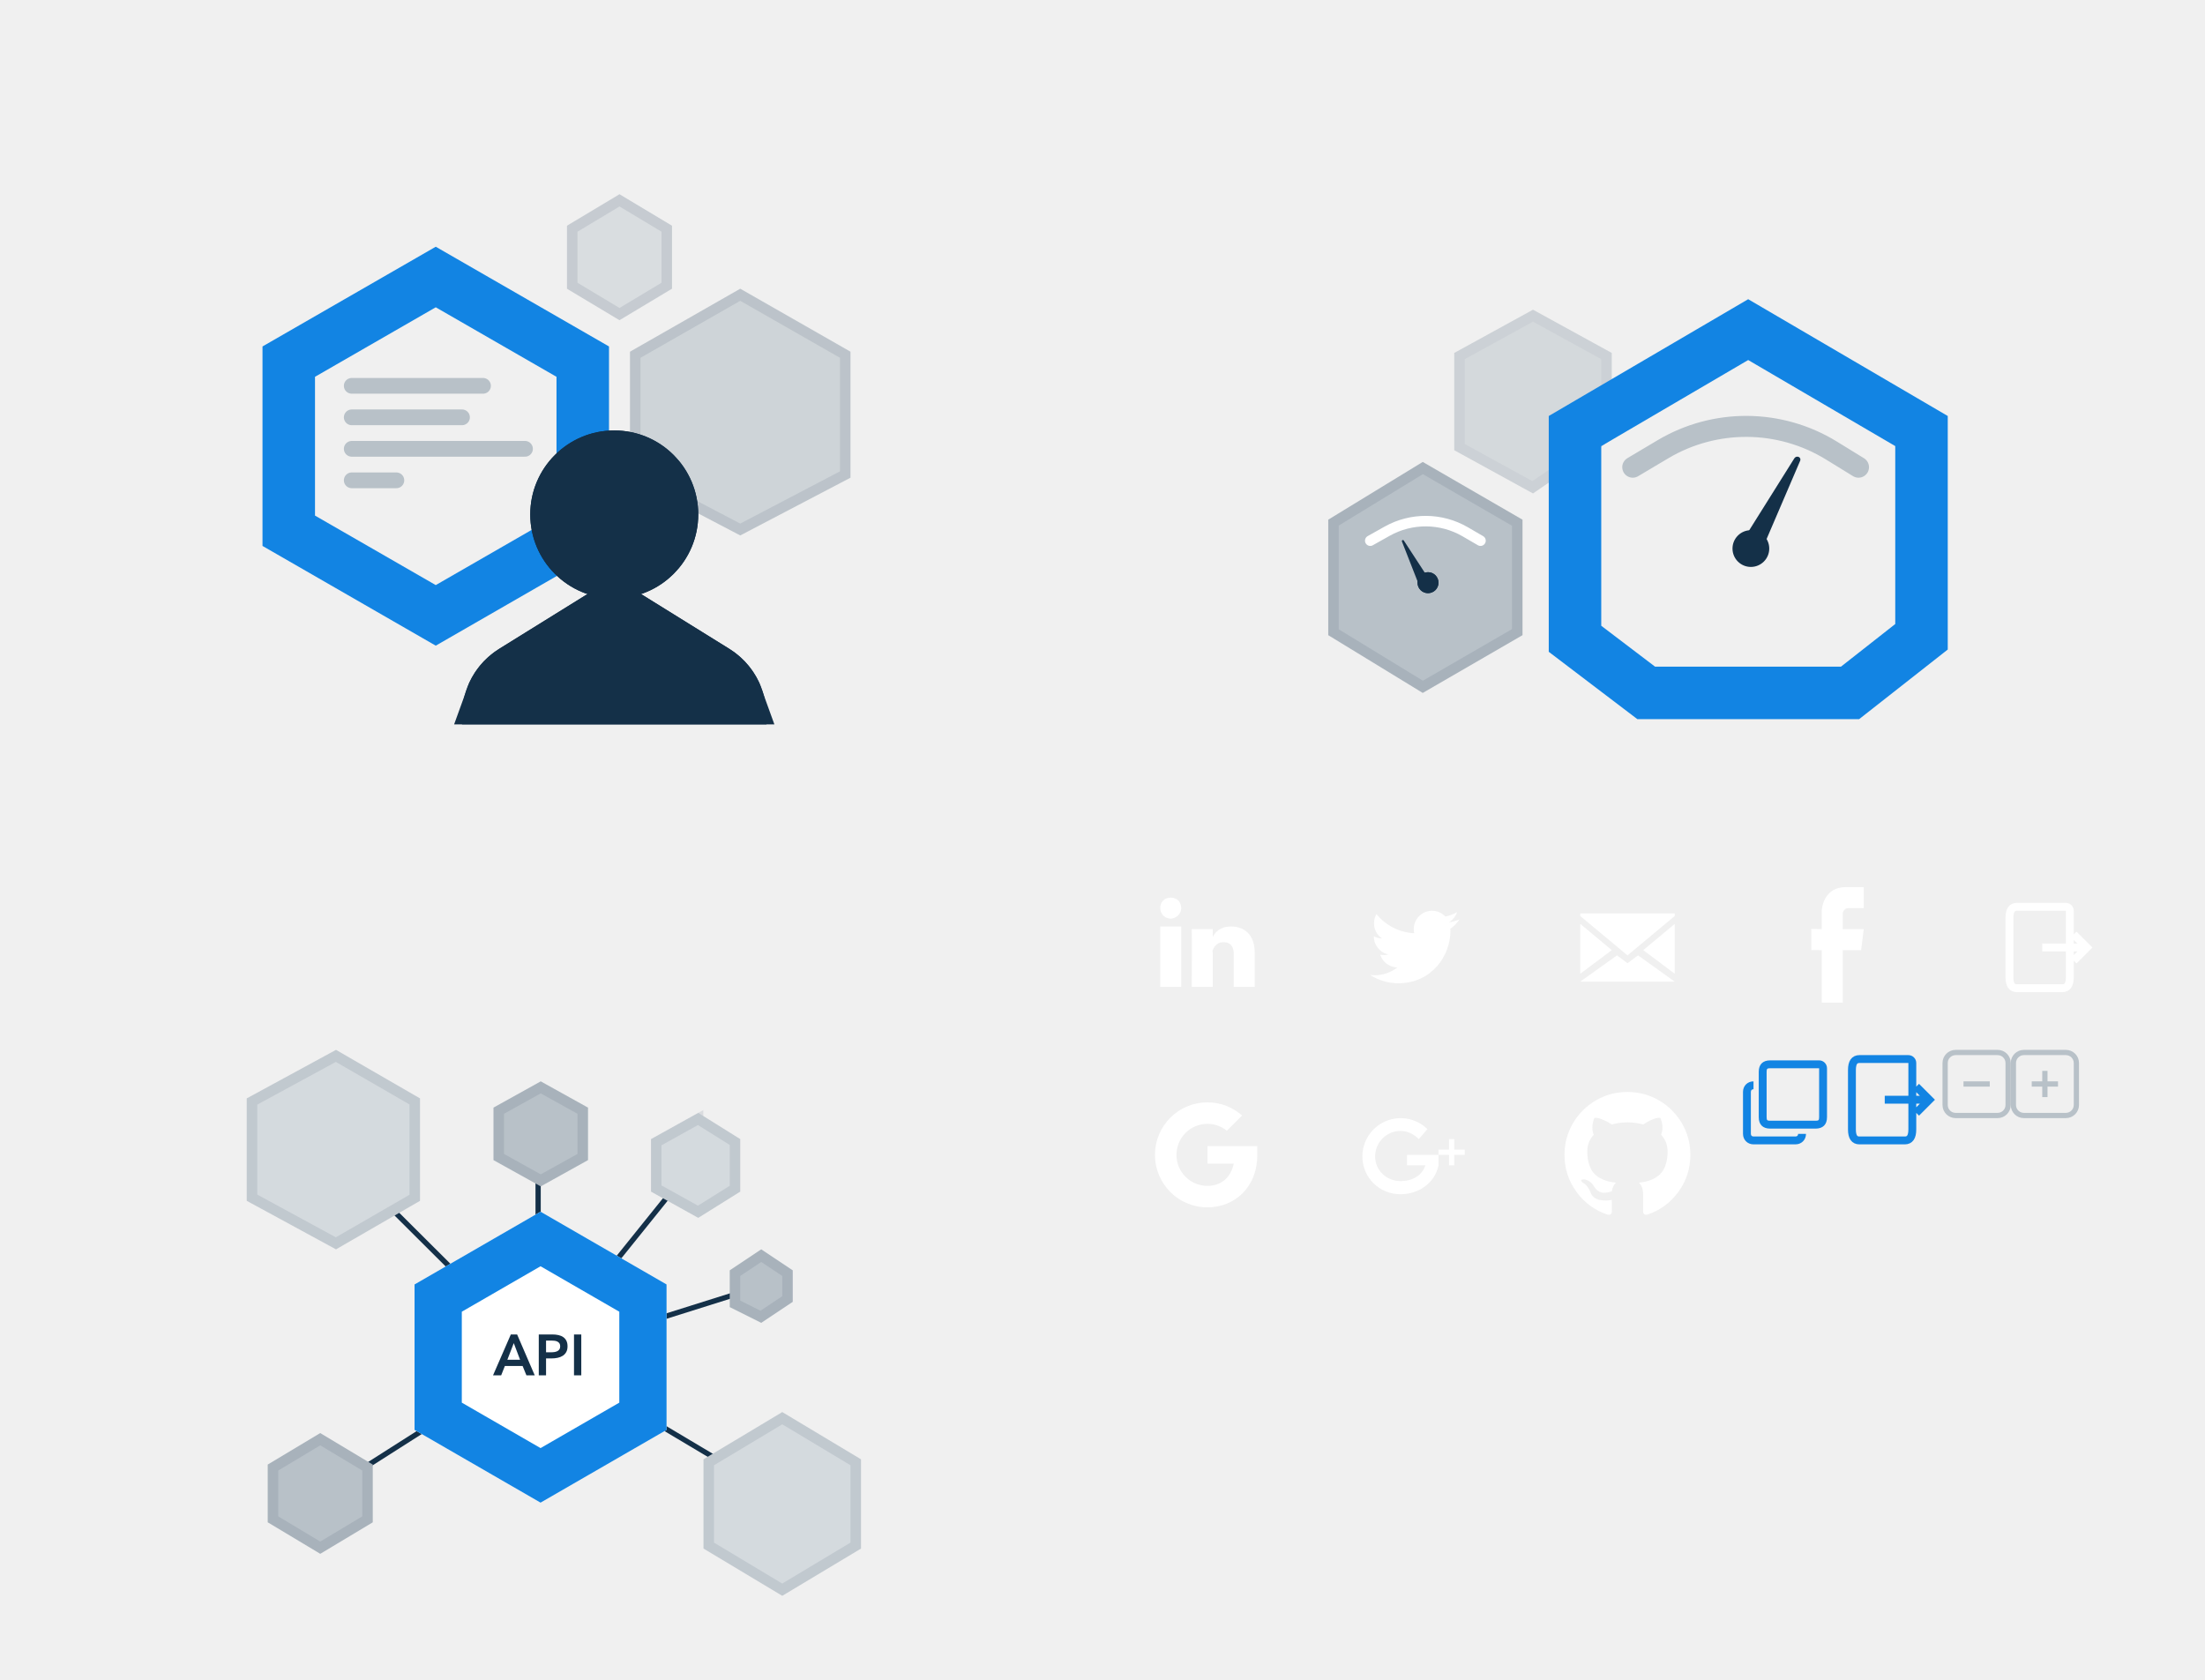
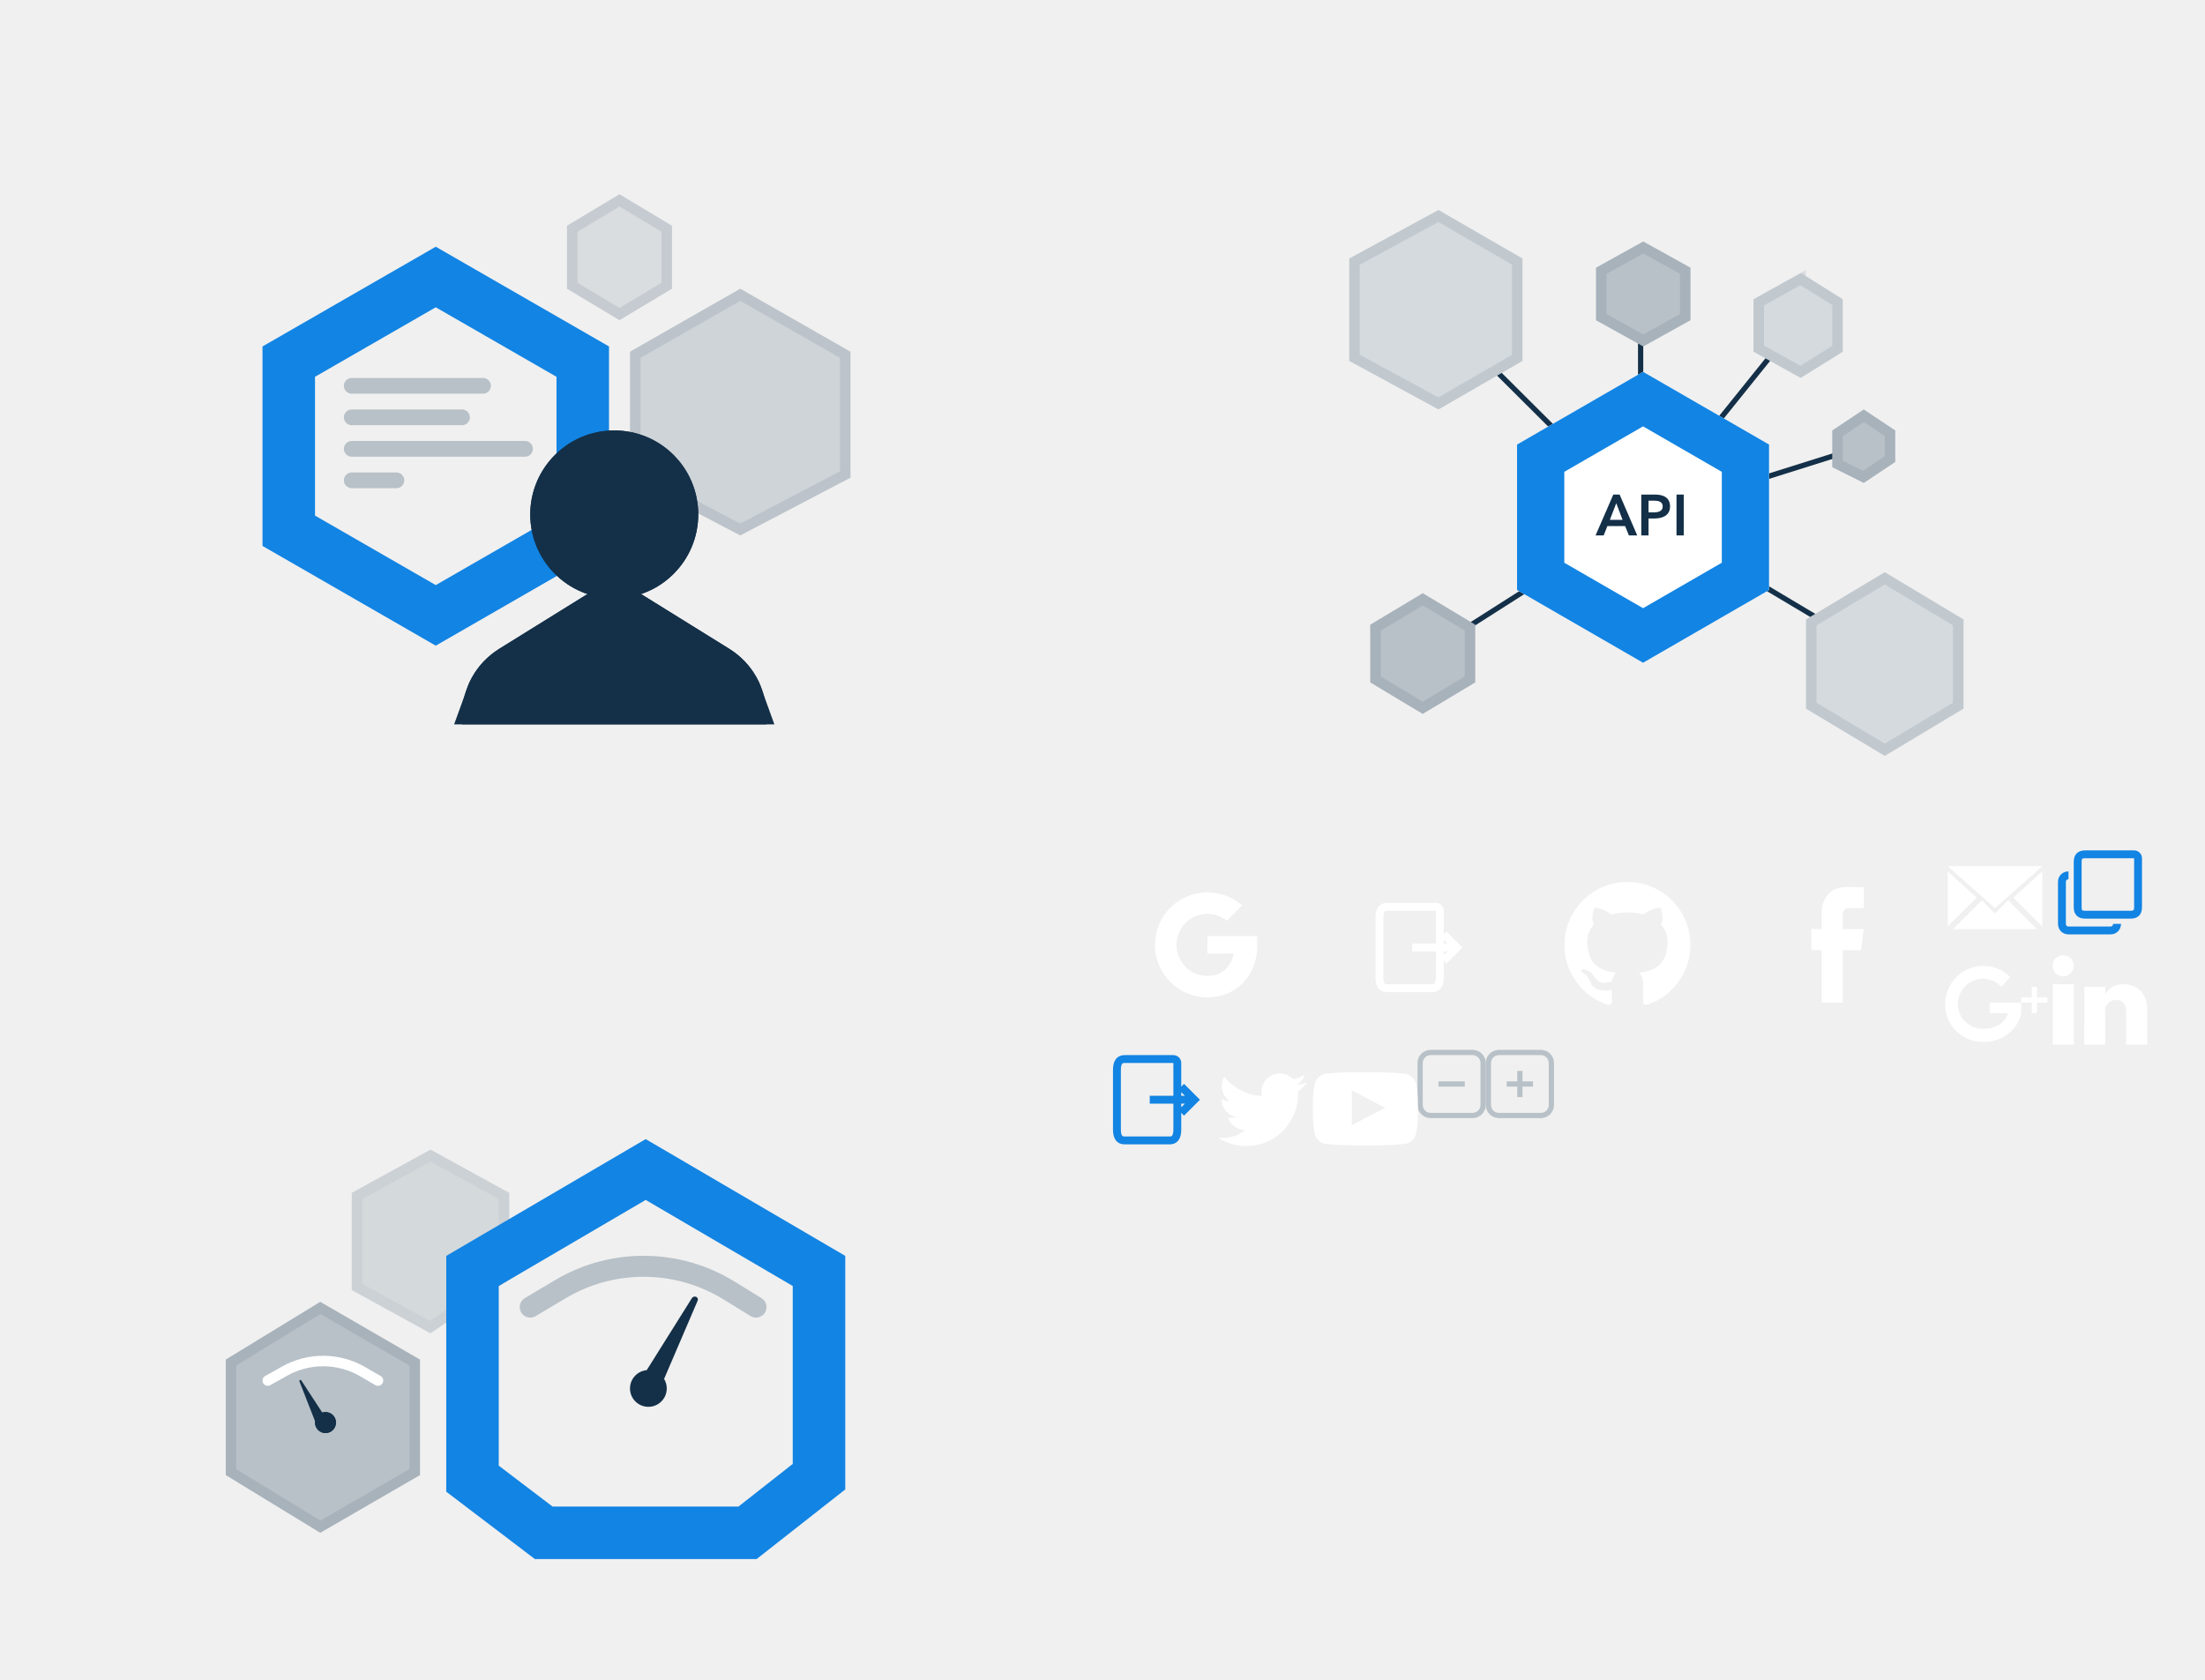
<svg xmlns="http://www.w3.org/2000/svg" xmlns:xlink="http://www.w3.org/1999/xlink" width="420" height="320" viewBox="0 0 420 320">
  <svg width="210" height="160" viewBox="0 0 210 160" id="admin-console">
    <defs>
      <path id="aa" d="M68 0l10 6v12l-10 6-10-6V6z" />
      <path id="ab" d="M91 18l21 12v24L91 65 70 54V30z" />
      <path id="ac" d="M70.164 74.964L88.91 86.6A15 15 0 0 1 96 99.344V101H38v-1.656A15 15 0 0 1 45.09 86.6l18.746-11.636a6 6 0 0 1 6.328 0z" />
      <path id="ad" d="M67 77c8.837 0 16-7.163 16-16s-7.163-16-16-16-16 7.163-16 16 7.163 16 16 16z" />
    </defs>
    <g fill="none" fill-rule="evenodd">
      <path stroke="#1284E3" stroke-width="10" d="M83 52.77L55 68.89v32.22l28 16.12 28-16.12V68.89L83 52.77z" />
      <g transform="translate(50 37)">
        <use fill="#B8C1C8" fill-opacity=".4" xlink:href="#aa" />
        <path stroke="#143048" stroke-opacity=".1" stroke-width="2" d="M68 1.166l-9 5.4v10.868l9 5.4 9-5.4V6.566l-9-5.4z" />
      </g>
      <g transform="translate(50 37)">
        <use fill="#B8C1C8" fill-opacity=".6" xlink:href="#ab" />
        <path stroke="#143048" stroke-opacity=".1" stroke-width="2" d="M91 19.152L71 30.58v22.815L91 63.87l20-10.476V30.58L91 19.152z" />
      </g>
      <g transform="translate(50 37)">
        <use fill="#143048" xlink:href="#ac" />
        <path stroke="#143048" stroke-width="10" d="M43.576 96h46.848a10 10 0 0 0-4.15-5.152L67.527 79.212a1 1 0 0 0-1.054 0L47.726 90.848A10 10 0 0 0 43.576 96z" />
      </g>
      <g transform="translate(50 37)">
        <use fill="#143048" xlink:href="#ad" />
        <path stroke="#143048" stroke-width="10" d="M67 72c6.075 0 11-4.925 11-11s-4.925-11-11-11-11 4.925-11 11 4.925 11 11 11z" />
      </g>
      <path d="M67 73.5h25m-25 6h21m-21 12h8.5m-8.5-6h33" stroke="#B8C1C8" stroke-linecap="round" stroke-width="3" />
    </g>
  </svg>
-   <svg width="210" height="160" viewBox="0 0 210 160" id="api-console" y="160">
+   <svg width="210" height="160" viewBox="0 0 210 160" id="api-console" x="210">
    <defs>
      <path id="ba" d="M55.963 30.829l24 13.856v27.713l-24 13.856-24-13.856V44.685z" />
      <path id="bb" d="M17 0l16 9.243v19.514L17 38 0 28.757V9.243z" />
      <path id="bc" d="M102 69l15 9v17l-15 9-15-9V78z" />
      <path id="bd" d="M14 73l10 6v11l-10 6-10-6V79z" />
      <path id="be" d="M56 6l9 5v10l-9 5-9-5V11z" />
      <path id="bf" d="M86 12l8 5v10l-8 5-9-5V17z" />
      <path id="bg" d="M98 38l6 4v6l-6 4-6-3v-7z" />
    </defs>
    <g fill="none" fill-rule="evenodd">
      <path stroke="#143048" stroke-linecap="square" d="M61.172 124.798l41.557-26.465m.001 0l42.745-13.457M103 98l47 28m-47.5-28V53m.23 45.333l-39.975-39.84m39.975 39.84l29.288-36.413" />
      <g transform="translate(47 40)">
        <use fill="#FFF" xlink:href="#ba" />
        <path stroke="#1284E3" stroke-width="9" d="M55.963 36.025l-19.5 11.258V69.8l19.5 11.258 19.5-11.258V47.283l-19.5-11.258z" />
      </g>
      <g transform="translate(47 40)">
        <use fill="#D4DADE" xlink:href="#bb" />
        <path stroke="#143048" stroke-opacity=".1" stroke-width="2" d="M16.985 1.146L1 9.838v18.324l15.985 8.692L32 28.18V9.82L16.985 1.146z" />
      </g>
      <g transform="translate(47 40)">
        <use fill="#D4DADE" xlink:href="#bc" />
        <path stroke="#143048" stroke-opacity=".1" stroke-width="2" d="M102 70.166l-14 8.4v15.868l14 8.4 14-8.4V78.566l-14-8.4z" />
      </g>
      <g transform="translate(47 40)">
        <use fill="#B8C1C8" xlink:href="#bd" />
        <path stroke="#143048" stroke-opacity=".1" stroke-width="2" d="M14 74.166l-9 5.4v9.868l9 5.4 9-5.4v-9.868l-9-5.4z" />
      </g>
      <g transform="translate(47 40)">
        <use fill="#B8C1C8" xlink:href="#be" />
        <path stroke="#143048" stroke-opacity=".1" stroke-width="2" d="M56 7.144l-8 4.444v8.824l8 4.444 8-4.444v-8.824l-8-4.444z" />
      </g>
      <g transform="translate(47 40)">
        <use fill="#D4DADE" xlink:href="#bf" />
        <path stroke="#143048" stroke-opacity=".1" stroke-width="2" d="M85.97 13.16L78 17.589v8.824l7.97 4.427L93 26.446v-8.892l-7.03-4.393z" />
      </g>
      <g transform="translate(47 40)">
        <use fill="#B8C1C8" xlink:href="#bg" />
        <path stroke="#143048" stroke-opacity=".1" stroke-width="2" d="M98 39.202l-5 3.333v5.847l4.928 2.464L103 47.465v-4.93l-5-3.333z" />
      </g>
      <path fill="#143048" d="M97.3 94.212h1.199l3.355 7.788h-1.584l-.726-1.782h-3.377L95.463 102h-1.551l3.388-7.788zm1.76 4.818l-1.199-3.168-1.221 3.168h2.42zm3.564-4.818h2.541c.447 0 .85.04 1.21.121.36.08.667.213.924.396.257.183.455.418.594.704.14.286.209.63.209 1.034 0 .433-.08.796-.242 1.089-.161.293-.38.53-.654.71a2.87 2.87 0 0 1-.963.39c-.367.08-.755.121-1.166.121h-1.067V102h-1.386v-7.788zm2.354 3.399c.227 0 .444-.016.649-.05.205-.033.389-.091.55-.176.161-.084.29-.2.385-.346.095-.147.143-.337.143-.572 0-.227-.048-.412-.143-.555a.988.988 0 0 0-.38-.336 1.625 1.625 0 0 0-.538-.16 4.92 4.92 0 0 0-.622-.038h-1.012v2.233h.968zm4.356-3.399h1.386V102h-1.386v-7.788z" />
    </g>
  </svg>
-   <svg width="13" height="13" viewBox="0 0 13 13" id="close" x="370" y="200">
+   <svg width="13" height="13" viewBox="0 0 13 13" id="close" x="270" y="200">
    <g fill="none" fill-rule="evenodd" stroke="#B8C1C8">
      <rect width="12" height="12" x=".5" y=".5" rx="2" />
      <path d="M4 6.5h5" />
    </g>
  </svg>
-   <svg width="20" height="20" viewBox="0 0 20 20" id="copy" x="330" y="200">
+   <svg width="20" height="20" viewBox="0 0 20 20" id="copy" x="390" y="160">
    <g fill="#1284E3">
      <path d="M4 6v1.5c-.312 0-.5.188-.5.5v8c0 .312.188.5.5.5h8c.312 0 .5-.188.5-.5H14c0 1.14-.86 2-2 2H4c-1.14 0-2-.86-2-2V8c0-1.14.86-2 2-2z" />
      <path d="M16.5 3.5H7.167c-.562 0-.667.105-.667.667v8.666c0 .563.104.667.667.667h8.666c.563 0 .667-.104.667-.667V3.5zm1.5 9.333C18 14.224 17.224 15 15.833 15H7.167C5.776 15 5 14.224 5 12.833V4.167C5 2.777 5.776 2 7.167 2H16.5A1.5 1.5 0 0 1 18 3.5v9.333z" />
    </g>
  </svg>
-   <svg width="210" height="160" viewBox="0 0 210 160" id="dashboard" x="210">
+   <svg width="210" height="160" viewBox="0 0 210 160" id="dashboard" y="160">
    <defs>
      <path id="ea" d="M0 33V11L18 0l19 11v22L18 44z" />
      <circle id="eb" cx="19" cy="23" r="2" />
      <path id="ec" d="M0 26.765V8.235L15 0l15 8.235v16.47L15 35z" />
    </defs>
    <g fill="none" fill-rule="evenodd">
      <g transform="translate(43 88)">
        <use fill="#B8C1C8" xlink:href="#ea" />
        <path stroke="#143048" stroke-opacity=".1" stroke-width="2" d="M1 32.44l17.014 10.396L36 32.423V11.577L18.014 1.164 1 11.56v20.878z" />
      </g>
      <path fill="#143048" d="M60.108 111l-3.074-7.85a.2.2 0 0 1 .354-.182L62 110.034l-1.892.966z" />
      <path stroke="#FFF" stroke-linecap="round" stroke-width="2" d="M51 103l3.209-1.802a15 15 0 0 1 14.886.112L72 103" />
      <g transform="translate(43 88)">
        <use fill="#143048" xlink:href="#eb" />
        <circle cx="19" cy="23" r="1" stroke="#143048" stroke-width="2" />
      </g>
      <g transform="translate(67 59)" opacity=".5">
        <use fill="#B8C1C8" xlink:href="#ec" />
        <path stroke="#143048" stroke-opacity=".1" stroke-width="2" d="M1 26.173l13.942 7.654L29 24.18V8.827L15 1.141 1 8.827v17.346z" />
      </g>
      <g transform="translate(85 57)">
        <path fill="#143048" d="M37 45.904l9.783-15.601a.665.665 0 0 1 .813-.263.546.546 0 0 1 .297.721L40.5 48 37 45.904z" />
        <path stroke="#B8C1C8" stroke-linecap="round" stroke-width="4" d="M16 32l5.76-3.423a31 31 0 0 1 32.084.25L59 32" />
        <circle cx="38.5" cy="47.5" r="3.5" fill="#143048" />
        <path stroke="#1284E3" stroke-width="10" d="M18.567 75h38.821L71 64.307V25.113L37.987 5.793 5 25.114v39.573L18.567 75z" />
      </g>
    </g>
  </svg>
-   <svg width="40" height="40" viewBox="0 0 40 40" id="email" x="290" y="160">
-     <path fill="#FFF" fill-rule="evenodd" d="M11 14h18v13H11V14zm11 8l7 5v-1.5L23 21l6-5v-1.5L20 22l-9-7.5V16l6 5-6 4.5V27l7-5 2 1.5 2-1.5z" />
+   <svg width="20" height="20" viewBox="0 0 20 20" id="email" x="370" y="160">
+     <g fill="#FFF">
+       <path d="M10 14l-2.5-2.5L2 17h16l-5.5-5.5z" />
+       <path d="M19 5H1l9 8zM1 6v10.5L6.5 11zm18 0v10.5L13.5 11z" />
+     </g>
  </svg>
  <svg width="40" height="40" viewBox="0 0 40 40" id="facebook" x="330" y="160">
    <path fill="#FFF" fill-rule="nonzero" d="M17 13.5V17l-2-.048v4.04L17 21v10h4V21h3.5l.5-4h-4v-3c0-.413.464-1 1-1h3V9h-3.484C17.5 9 17 12.896 17 13.5z" />
  </svg>
-   <svg width="40" height="40" viewBox="0 0 40 40" id="github" x="290" y="200">
+   <svg width="40" height="40" viewBox="0 0 40 40" id="github" x="290" y="160">
    <path fill="#FFF" d="M30.367 13.99a11.935 11.935 0 0 0-4.362-4.362c-1.837-1.072-3.842-1.608-6.018-1.608-2.174 0-4.18.536-6.017 1.608a11.934 11.934 0 0 0-4.362 4.362C8.536 15.827 8 17.833 8 20.007c0 2.612.762 4.961 2.287 7.047 1.524 2.087 3.493 3.53 5.907 4.332.281.052.49.015.625-.11a.61.61 0 0 0 .203-.468l-.008-.842a122.66 122.66 0 0 1-.008-1.39l-.36.063a4.58 4.58 0 0 1-.865.054 6.6 6.6 0 0 1-1.085-.109 2.424 2.424 0 0 1-1.046-.468 1.98 1.98 0 0 1-.687-.96l-.156-.359a3.9 3.9 0 0 0-.491-.796c-.224-.291-.45-.489-.68-.593l-.109-.078a1.146 1.146 0 0 1-.202-.187.856.856 0 0 1-.14-.219c-.032-.073-.006-.133.077-.18.084-.047.234-.07.453-.07l.312.047c.208.042.465.166.773.375.306.208.559.478.756.811.24.427.528.752.867.976.338.224.679.335 1.022.335.343 0 .64-.026.89-.078.25-.052.483-.13.702-.234.094-.697.349-1.233.765-1.608a10.688 10.688 0 0 1-1.6-.28 6.37 6.37 0 0 1-1.467-.61 4.202 4.202 0 0 1-1.257-1.045c-.333-.417-.606-.963-.819-1.64-.213-.676-.32-1.456-.32-2.34 0-1.26.411-2.331 1.233-3.216-.385-.947-.349-2.008.11-3.184.301-.094.749-.023 1.342.21.593.235 1.027.435 1.303.602.276.166.497.307.663.421.968-.27 1.967-.406 2.997-.406 1.03 0 2.03.136 2.998.406l.593-.374a8.4 8.4 0 0 1 1.435-.687c.552-.208.974-.266 1.265-.172.468 1.176.51 2.237.125 3.184.822.885 1.233 1.957 1.233 3.216 0 .884-.107 1.667-.32 2.349-.213.681-.489 1.227-.827 1.639-.338.41-.76.757-1.264 1.038a6.382 6.382 0 0 1-1.468.608c-.473.125-1.007.22-1.6.282.541.468.812 1.207.812 2.216v3.293c0 .187.065.343.195.468s.336.161.617.11c2.414-.802 4.383-2.246 5.908-4.332 1.524-2.086 2.286-4.435 2.286-7.047 0-2.175-.537-4.18-1.608-6.017z" />
  </svg>
-   <svg width="40" height="40" viewBox="0 0 40 40" id="google" x="210" y="200">
+   <svg width="40" height="40" viewBox="0 0 40 40" id="google" x="210" y="160">
    <defs>
      <path id="ia" d="M19.483 8.333H10v3.334h5c-.5 2.454-2.227 4.242-5 4.242A5.897 5.897 0 0 1 4.09 10 5.897 5.897 0 0 1 10 4.09c1.41 0 2.682.5 3.682 1.32L16.59 2.5C14.818.955 12.545 0 10 0 4.455 0 0 4.455 0 10s4.455 10 10 10c5 0 9.483-3.636 9.483-10V8.333z" />
    </defs>
    <use fill="#FFF" fill-rule="evenodd" transform="translate(10 10)" xlink:href="#ia" />
  </svg>
-   <svg width="40" height="40" viewBox="0 0 40 40" id="google-plus" x="250" y="200">
-     <path d="M18 20v2h3.5c-.62 1.971-2.536 3-4.711 3-2.684 0-4.86-2.02-4.86-4.704a4.859 4.859 0 0 1 4.86-4.859c1.35 0 2.58.673 3.461 1.563l1.639-1.91A7.289 7.289 0 0 0 9.5 20.296c0 4.025 3.225 7.204 7.25 7.204 3.526 0 6.575-2.173 7.25-5.5v-2h-6zm11-1h-2v-2h-1v2h-2v1h2v2h1v-2h2z" fill="#FFF" />
+   <svg width="20" height="20" viewBox="0 0 20 20" id="google-plus" x="370" y="180">
+     <path d="M9 11v2h3.5c-.62 1.971-2.536 3-4.711 3-2.684 0-4.86-2.02-4.86-4.704a4.859 4.859 0 0 1 4.86-4.859c1.35 0 2.58.673 3.461 1.563l1.639-1.91A7.289 7.289 0 0 0 .5 11.296c0 4.025 3.225 7.204 7.25 7.204 3.526 0 6.575-2.173 7.25-5.5v-2H9zm11-1h-2V8h-1v2h-2v1h2v2h1v-2h2z" fill="#FFF" />
  </svg>
-   <svg width="40" height="40" viewBox="0 0 40 40" id="linkedin" x="210" y="160">
-     <path fill="#FFF" d="M29 21.5V28h-4v-6c.07-1.521-.499-2.552-2-2.5-1.007-.052-1.654.643-2 1.5-.042.055-.068.389 0 .5V28h-4s.053-10.181 0-11h4v1.5c.454-.908 1.386-2 3.5-2 2.56 0 4.5 1.606 4.5 5zM13 11c-1.25 0-2 .864-2 2 0 1.11.87 2 2 2 1 0 2-.89 2-2-.026-1.136-.75-2-2-2zm-2 17h4V16.5h-4V28z" />
+   <svg width="20" height="20" viewBox="0 0 20 20" id="linkedin" x="390" y="180">
+     <path fill="#FFF" d="M19 12.5V19h-4v-6c.07-1.521-.499-2.552-2-2.5-1.007-.052-1.654.643-2 1.5-.042.055-.068.389 0 .5V19H7S7.053 8.819 7 8h4v1.5c.454-.908 1.386-2 3.5-2 2.56 0 4.5 1.606 4.5 5zM3 2c-1.25 0-2 .864-2 2 0 1.11.87 2 2 2 1 0 2-.89 2-2-.026-1.136-.75-2-2-2zM1 19h4V7.5H1V19z" />
  </svg>
-   <svg width="20" height="20" viewBox="0 0 20 20" id="logout" x="350" y="200">
+   <svg width="20" height="20" viewBox="0 0 20 20" id="logout" x="210" y="200">
    <path d="M14.25 15.167V2.5a.75.75 0 0 0-.75-.75H4.167c-.926 0-1.417.642-1.417 2.083v11.334c0 1.441.49 2.083 1.417 2.083h8.666c.926 0 1.417-.642 1.417-2.083zM9 9.5h8M15 7l2.5 2.5L15 12" fill="none" fill-rule="evenodd" stroke="#1284E3" stroke-width="1.5" />
  </svg>
-   <svg width="40" height="40" viewBox="0 0 40 40" id="logout-white" x="370" y="160">
+   <svg width="40" height="40" viewBox="0 0 40 40" id="logout-white" x="250" y="160">
    <path d="M24.25 26.167V13.5a.75.75 0 0 0-.75-.75h-9.333c-.926 0-1.417.642-1.417 2.083v11.334c0 1.441.49 2.083 1.417 2.083h8.666c.926 0 1.417-.642 1.417-2.083zM19 20.5h8M25 18l2.5 2.5L25 23" fill="none" fill-rule="evenodd" stroke="#FFF" stroke-width="1.5" />
  </svg>
-   <svg width="13" height="13" viewBox="0 0 13 13" id="open" x="383" y="200">
+   <svg width="13" height="13" viewBox="0 0 13 13" id="open" x="283" y="200">
    <g fill="none" fill-rule="evenodd" stroke="#B8C1C8">
      <rect width="12" height="12" x=".5" y=".5" rx="2" />
      <path d="M4 6.5h5M6.5 9V4" />
    </g>
  </svg>
-   <svg width="40" height="40" viewBox="0 0 40 40" id="twitter" x="250" y="160">
-     <path fill="#FFF" d="M28.001 15.134a6.965 6.965 0 0 1-2.002.55 3.502 3.502 0 0 0 1.533-1.929c-.676.4-1.422.69-2.216.847a3.488 3.488 0 0 0-5.943 3.18 9.902 9.902 0 0 1-7.188-3.645 3.461 3.461 0 0 0-.472 1.753c0 1.21.616 2.278 1.55 2.903a3.488 3.488 0 0 1-1.579-.438v.044a3.491 3.491 0 0 0 2.797 3.42c-.292.078-.6.122-.919.122-.225 0-.443-.023-.656-.065a3.49 3.49 0 0 0 3.257 2.422 6.997 6.997 0 0 1-4.331 1.49c-.282 0-.559-.016-.832-.047a9.858 9.858 0 0 0 5.346 1.569c6.416 0 9.923-5.314 9.923-9.923l-.012-.451a6.965 6.965 0 0 0 1.744-1.802z" />
+   <svg width="20" height="20" viewBox="0 0 20 20" id="twitter" x="230" y="200">
+     <path fill="#FFF" d="M19.001 6.134a6.965 6.965 0 0 1-2.002.55 3.502 3.502 0 0 0 1.533-1.929c-.676.4-1.422.69-2.216.847a3.488 3.488 0 0 0-5.943 3.18 9.902 9.902 0 0 1-7.188-3.645 3.461 3.461 0 0 0-.472 1.753c0 1.21.616 2.278 1.55 2.903a3.488 3.488 0 0 1-1.579-.438V9.4a3.491 3.491 0 0 0 2.797 3.42c-.292.078-.6.122-.919.122-.225 0-.443-.023-.656-.065a3.49 3.49 0 0 0 3.257 2.422 6.997 6.997 0 0 1-4.331 1.49c-.282 0-.559-.016-.832-.047a9.858 9.858 0 0 0 5.346 1.569c6.416 0 9.923-5.314 9.923-9.923l-.012-.451a6.965 6.965 0 0 0 1.744-1.802z" />
+   </svg>
+   <svg width="20" height="20" viewBox="0 0 20 20" id="youtube" x="250" y="200">
+     <path fill="#fff" d="M19.727 6.504c-.245-1.063-1.115-1.848-2.162-1.965-2.48-.278-4.99-.28-7.49-.278-2.5 0-5.01 0-7.49.277-1.046.116-1.915.9-2.16 1.964C.077 8.02.073 9.674.073 11.232c0 1.56 0 3.213.348 4.727.246 1.063 1.115 1.848 2.163 1.964 2.48.278 4.99.28 7.49.278 2.5 0 5.008 0 7.488-.278 1.048-.117 1.918-.9 2.163-1.965.35-1.516.35-3.17.35-4.728 0-1.56.003-3.213-.345-4.728zM7.492 14.336V7.722l6.358 3.317-6.358 3.296z" />
  </svg>
</svg>
